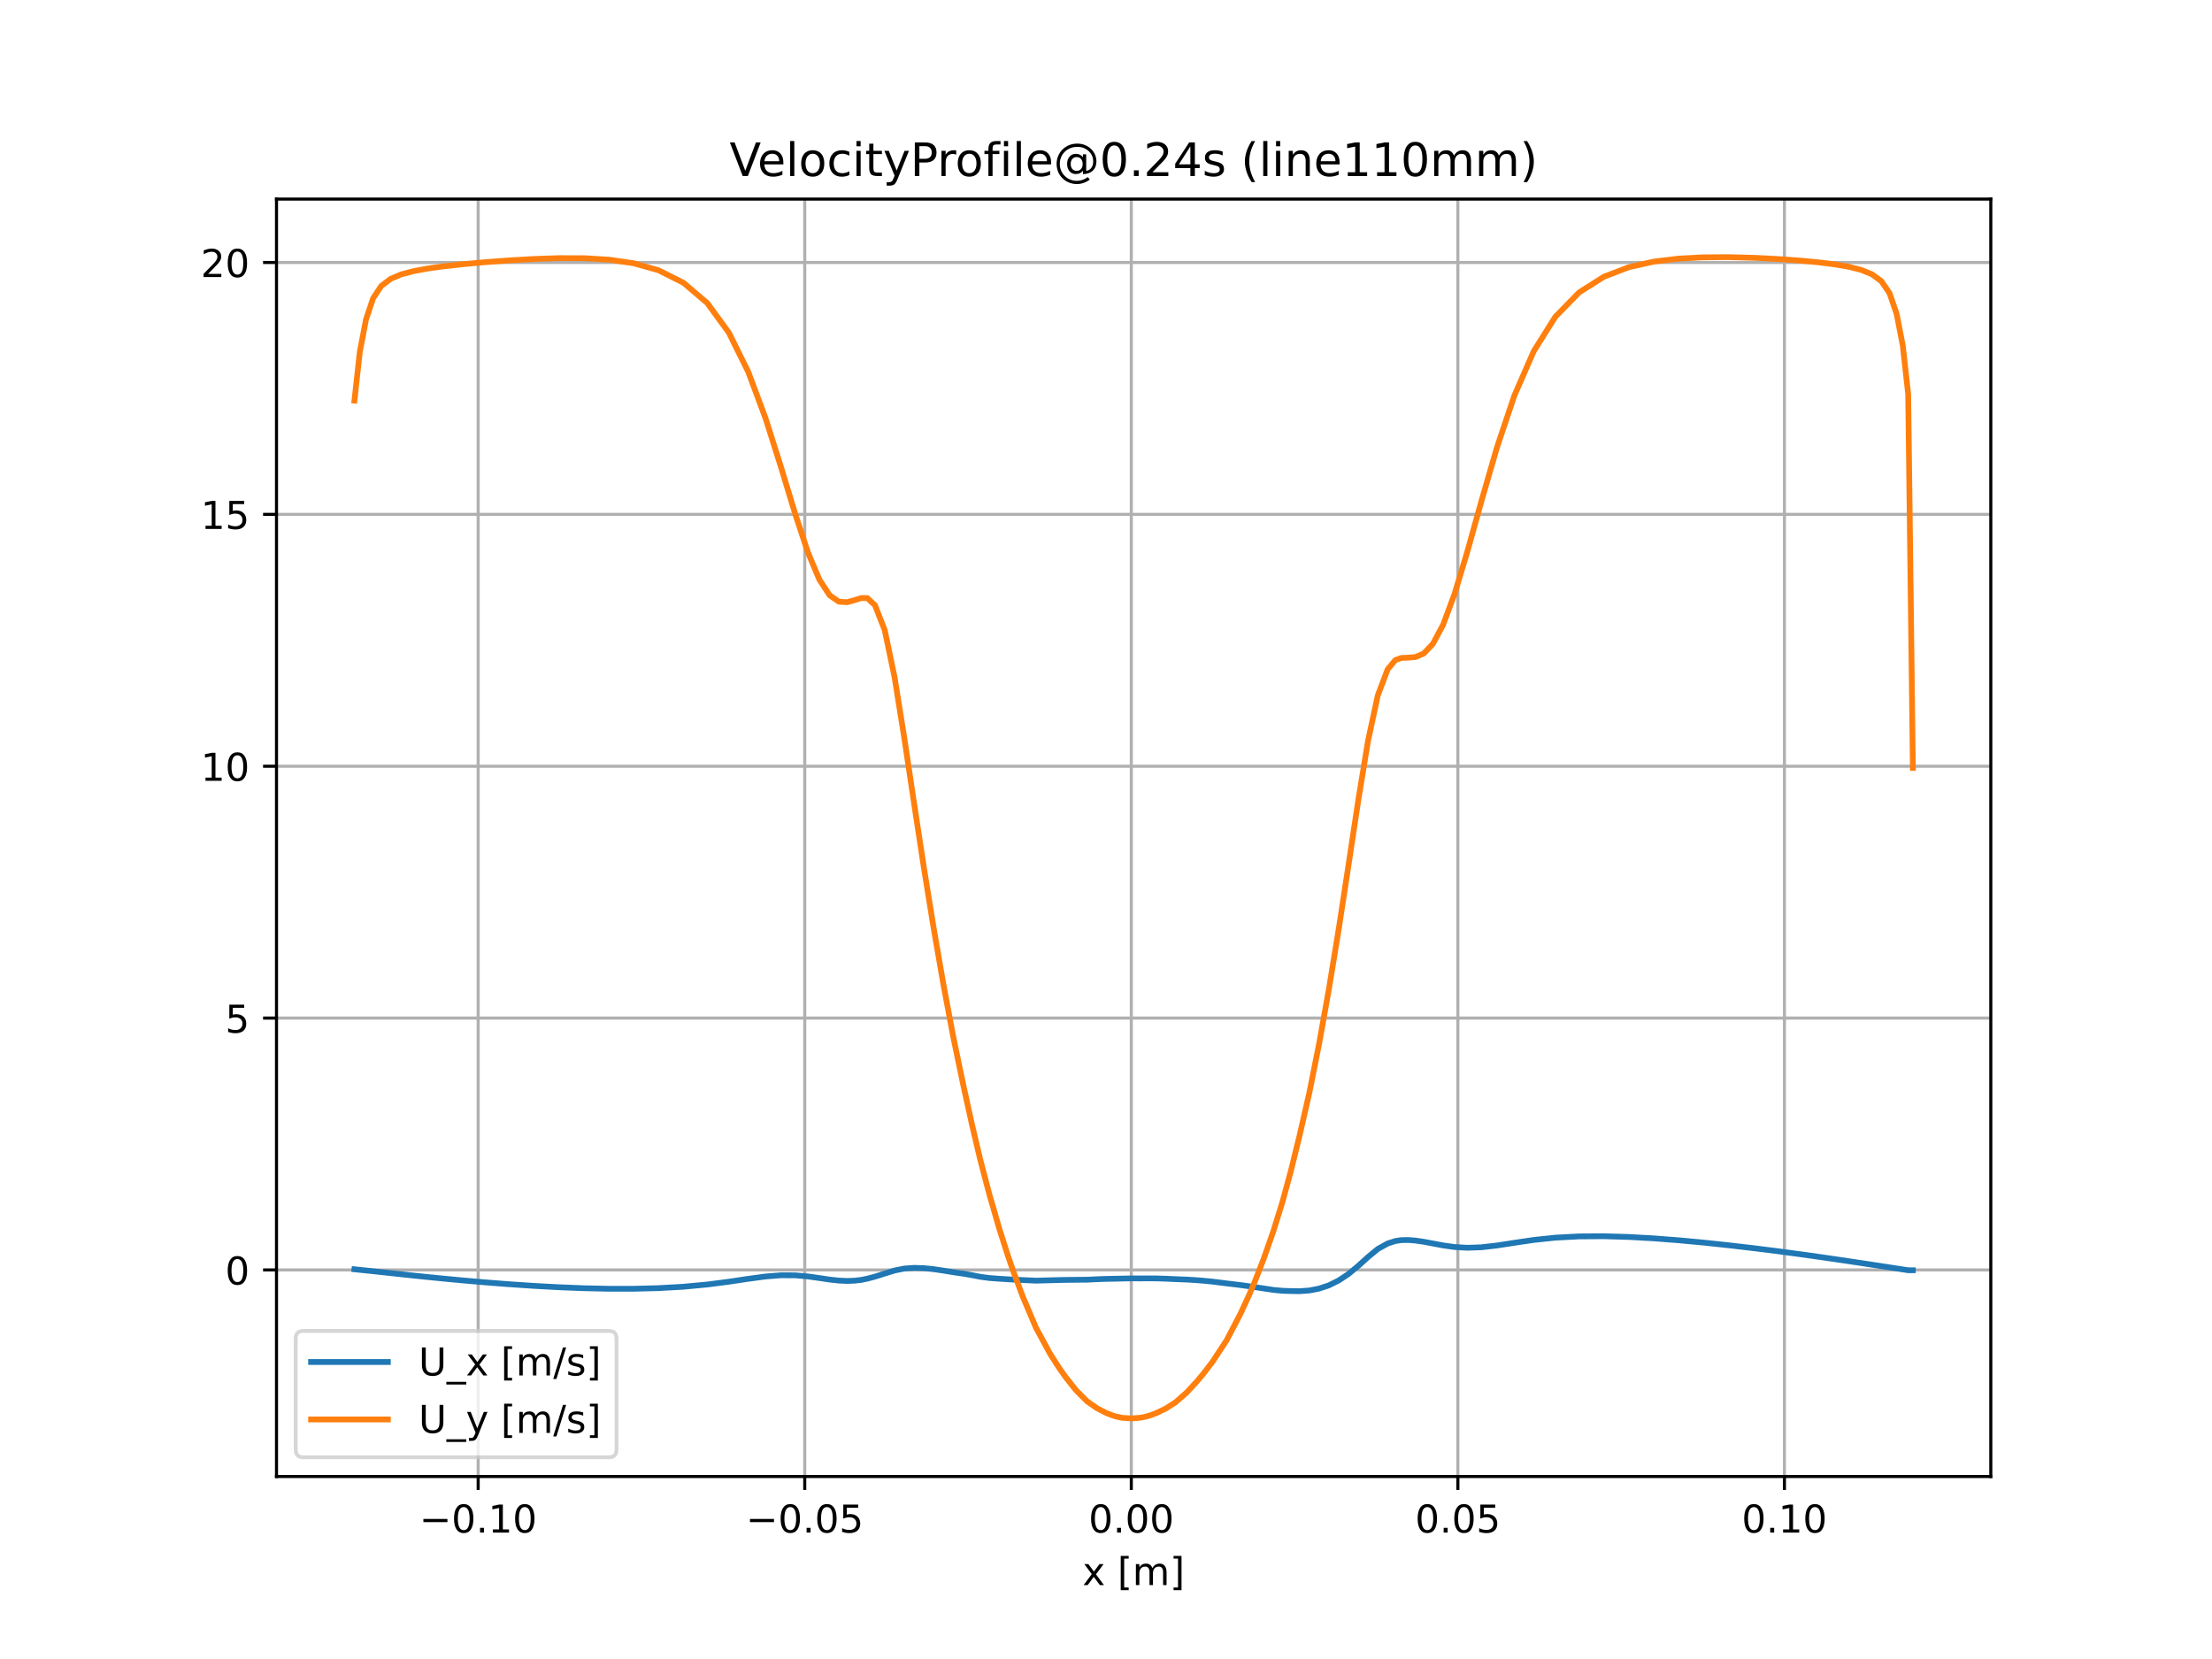
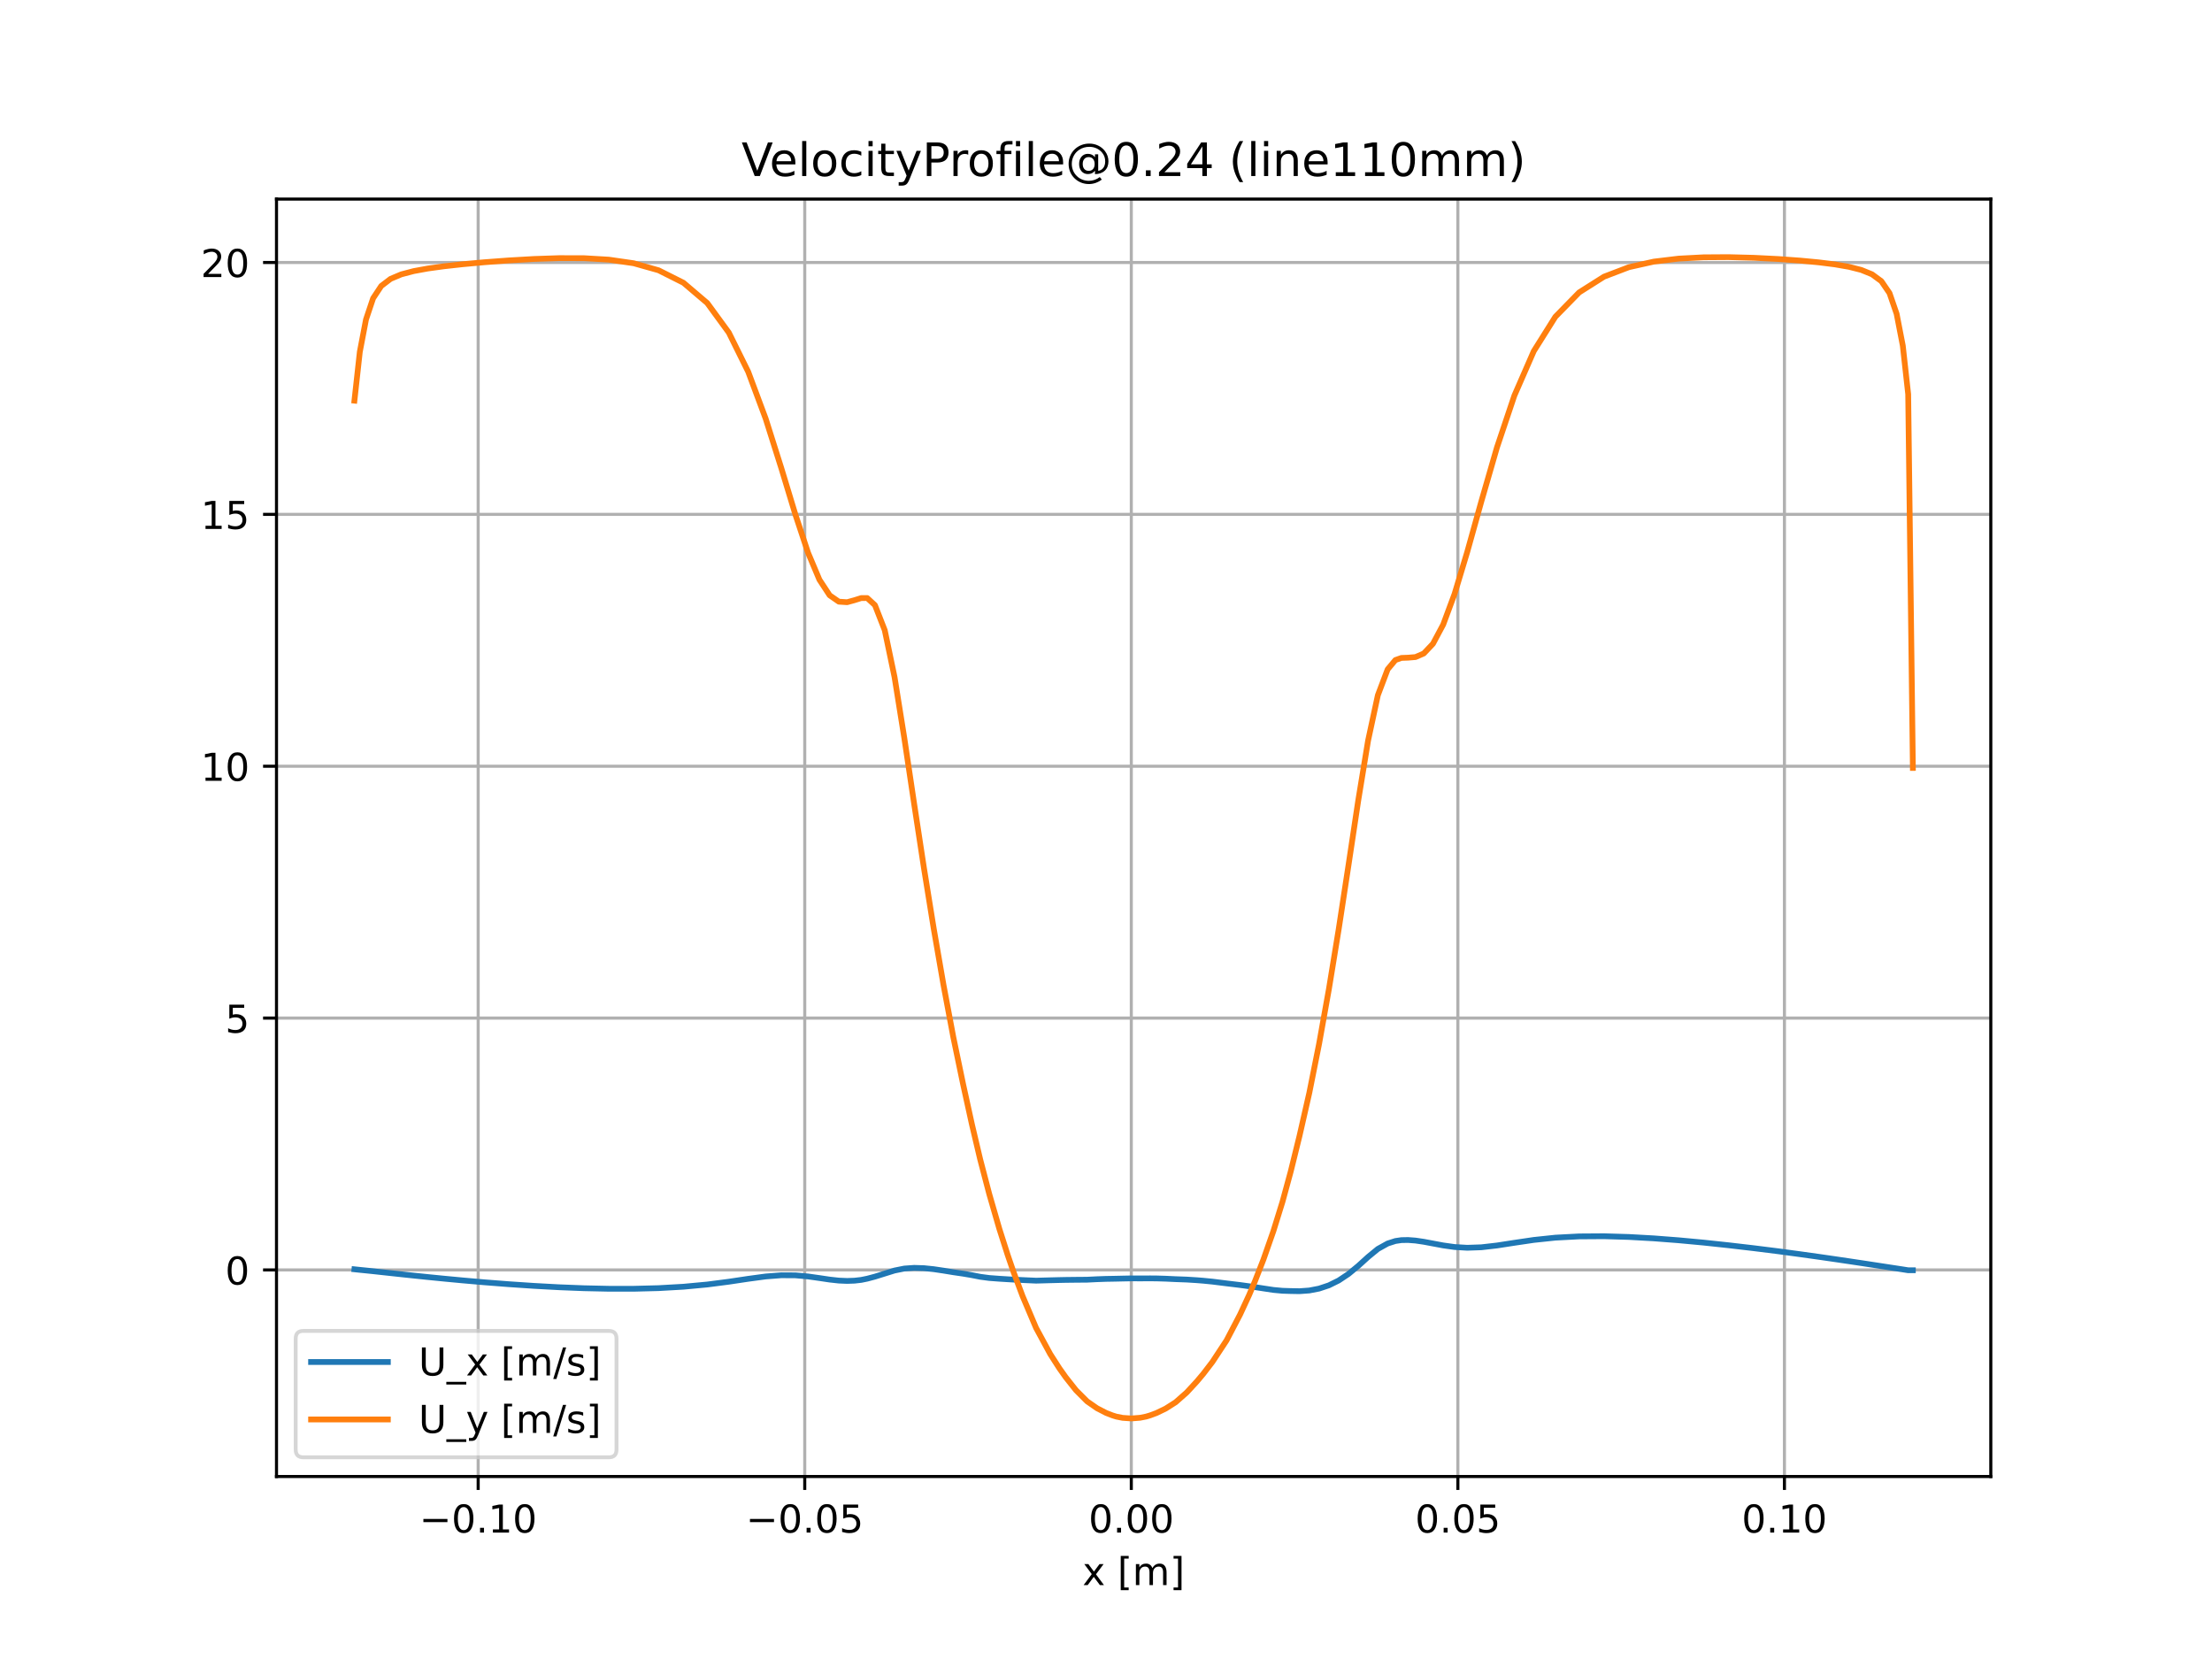
<svg xmlns="http://www.w3.org/2000/svg" xmlns:xlink="http://www.w3.org/1999/xlink" width="576pt" height="432pt" viewBox="0 0 576 432" version="1.1">
  <defs>
    <style type="text/css">*{stroke-linejoin: round; stroke-linecap: butt}</style>
  </defs>
  <g id="figure_1">
    <g id="patch_1">
      <path d="M 0 432  L 576 432  L 576 0  L 0 0  z " style="fill: #ffffff" />
    </g>
    <g id="axes_1">
      <g id="patch_2">
        <path d="M 72 384.48  L 518.4 384.48  L 518.4 51.84  L 72 51.84  z " style="fill: #ffffff" />
      </g>
      <g id="matplotlib.axis_1">
        <g id="xtick_1">
          <g id="line2d_1">
-             <path d="M 124.515 384.48  L 124.515 51.84  " clip-path="url(#pec1aaf9577)" style="fill: none; stroke: #b0b0b0; stroke-width: 0.8; stroke-linecap: square" />
+             <path d="M 124.515 384.48  L 124.515 51.84  " clip-path="url(#p4686e4073d)" style="fill: none; stroke: #b0b0b0; stroke-width: 0.8; stroke-linecap: square" />
          </g>
          <g id="line2d_2">
            <defs>
-               <path id="m4f17404d7e" d="M 0 0  L 0 3.5  " style="stroke: #000000; stroke-width: 0.8" />
+               <path id="m37cf0d8099" d="M 0 0  L 0 3.5  " style="stroke: #000000; stroke-width: 0.8" />
            </defs>
            <g>
-               <use xlink:href="#m4f17404d7e" x="124.515" y="384.48" style="stroke: #000000; stroke-width: 0.8" />
+               <use xlink:href="#m37cf0d8099" x="124.515" y="384.48" style="stroke: #000000; stroke-width: 0.8" />
            </g>
          </g>
          <g id="text_1">
            <g transform="translate(109.1923 399.0784) scale(0.1 -0.1)">
              <defs>
                <path id="DejaVuSans-2212" d="M 678 2272  L 4684 2272  L 4684 1741  L 678 1741  L 678 2272  z " transform="scale(0.015625)" />
                <path id="DejaVuSans-30" d="M 2034 4250  Q 1547 4250 1301 3770  Q 1056 3291 1056 2328  Q 1056 1369 1301 889  Q 1547 409 2034 409  Q 2525 409 2770 889  Q 3016 1369 3016 2328  Q 3016 3291 2770 3770  Q 2525 4250 2034 4250  z M 2034 4750  Q 2819 4750 3233 4129  Q 3647 3509 3647 2328  Q 3647 1150 3233 529  Q 2819 -91 2034 -91  Q 1250 -91 836 529  Q 422 1150 422 2328  Q 422 3509 836 4129  Q 1250 4750 2034 4750  z " transform="scale(0.015625)" />
                <path id="DejaVuSans-2e" d="M 684 794  L 1344 794  L 1344 0  L 684 0  L 684 794  z " transform="scale(0.015625)" />
                <path id="DejaVuSans-31" d="M 794 531  L 1825 531  L 1825 4091  L 703 3866  L 703 4441  L 1819 4666  L 2450 4666  L 2450 531  L 3481 531  L 3481 0  L 794 0  L 794 531  z " transform="scale(0.015625)" />
              </defs>
              <use xlink:href="#DejaVuSans-2212" />
              <use xlink:href="#DejaVuSans-30" x="83.789" />
              <use xlink:href="#DejaVuSans-2e" x="147.412" />
              <use xlink:href="#DejaVuSans-31" x="179.199" />
              <use xlink:href="#DejaVuSans-30" x="242.822" />
            </g>
          </g>
        </g>
        <g id="xtick_2">
          <g id="line2d_3">
-             <path d="M 209.552 384.48  L 209.552 51.84  " clip-path="url(#pec1aaf9577)" style="fill: none; stroke: #b0b0b0; stroke-width: 0.8; stroke-linecap: square" />
+             <path d="M 209.552 384.48  L 209.552 51.84  " clip-path="url(#p4686e4073d)" style="fill: none; stroke: #b0b0b0; stroke-width: 0.8; stroke-linecap: square" />
          </g>
          <g id="line2d_4">
            <g>
-               <use xlink:href="#m4f17404d7e" x="209.552" y="384.48" style="stroke: #000000; stroke-width: 0.8" />
+               <use xlink:href="#m37cf0d8099" x="209.552" y="384.48" style="stroke: #000000; stroke-width: 0.8" />
            </g>
          </g>
          <g id="text_2">
            <g transform="translate(194.2295 399.0784) scale(0.1 -0.1)">
              <defs>
                <path id="DejaVuSans-35" d="M 691 4666  L 3169 4666  L 3169 4134  L 1269 4134  L 1269 2991  Q 1406 3038 1543 3061  Q 1681 3084 1819 3084  Q 2600 3084 3056 2656  Q 3513 2228 3513 1497  Q 3513 744 3044 326  Q 2575 -91 1722 -91  Q 1428 -91 1123 -41  Q 819 9 494 109  L 494 744  Q 775 591 1075 516  Q 1375 441 1709 441  Q 2250 441 2565 725  Q 2881 1009 2881 1497  Q 2881 1984 2565 2268  Q 2250 2553 1709 2553  Q 1456 2553 1204 2497  Q 953 2441 691 2322  L 691 4666  z " transform="scale(0.015625)" />
              </defs>
              <use xlink:href="#DejaVuSans-2212" />
              <use xlink:href="#DejaVuSans-30" x="83.789" />
              <use xlink:href="#DejaVuSans-2e" x="147.412" />
              <use xlink:href="#DejaVuSans-30" x="179.199" />
              <use xlink:href="#DejaVuSans-35" x="242.822" />
            </g>
          </g>
        </g>
        <g id="xtick_3">
          <g id="line2d_5">
-             <path d="M 294.589 384.48  L 294.589 51.84  " clip-path="url(#pec1aaf9577)" style="fill: none; stroke: #b0b0b0; stroke-width: 0.8; stroke-linecap: square" />
+             <path d="M 294.589 384.48  L 294.589 51.84  " clip-path="url(#p4686e4073d)" style="fill: none; stroke: #b0b0b0; stroke-width: 0.8; stroke-linecap: square" />
          </g>
          <g id="line2d_6">
            <g>
-               <use xlink:href="#m4f17404d7e" x="294.589" y="384.48" style="stroke: #000000; stroke-width: 0.8" />
+               <use xlink:href="#m37cf0d8099" x="294.589" y="384.48" style="stroke: #000000; stroke-width: 0.8" />
            </g>
          </g>
          <g id="text_3">
            <g transform="translate(283.4566 399.0784) scale(0.1 -0.1)">
              <use xlink:href="#DejaVuSans-30" />
              <use xlink:href="#DejaVuSans-2e" x="63.623" />
              <use xlink:href="#DejaVuSans-30" x="95.41" />
              <use xlink:href="#DejaVuSans-30" x="159.033" />
            </g>
          </g>
        </g>
        <g id="xtick_4">
          <g id="line2d_7">
-             <path d="M 379.627 384.48  L 379.627 51.84  " clip-path="url(#pec1aaf9577)" style="fill: none; stroke: #b0b0b0; stroke-width: 0.8; stroke-linecap: square" />
+             <path d="M 379.627 384.48  L 379.627 51.84  " clip-path="url(#p4686e4073d)" style="fill: none; stroke: #b0b0b0; stroke-width: 0.8; stroke-linecap: square" />
          </g>
          <g id="line2d_8">
            <g>
-               <use xlink:href="#m4f17404d7e" x="379.627" y="384.48" style="stroke: #000000; stroke-width: 0.8" />
+               <use xlink:href="#m37cf0d8099" x="379.627" y="384.48" style="stroke: #000000; stroke-width: 0.8" />
            </g>
          </g>
          <g id="text_4">
            <g transform="translate(368.4939 399.0784) scale(0.1 -0.1)">
              <use xlink:href="#DejaVuSans-30" />
              <use xlink:href="#DejaVuSans-2e" x="63.623" />
              <use xlink:href="#DejaVuSans-30" x="95.41" />
              <use xlink:href="#DejaVuSans-35" x="159.033" />
            </g>
          </g>
        </g>
        <g id="xtick_5">
          <g id="line2d_9">
-             <path d="M 464.664 384.48  L 464.664 51.84  " clip-path="url(#pec1aaf9577)" style="fill: none; stroke: #b0b0b0; stroke-width: 0.8; stroke-linecap: square" />
+             <path d="M 464.664 384.48  L 464.664 51.84  " clip-path="url(#p4686e4073d)" style="fill: none; stroke: #b0b0b0; stroke-width: 0.8; stroke-linecap: square" />
          </g>
          <g id="line2d_10">
            <g>
-               <use xlink:href="#m4f17404d7e" x="464.664" y="384.48" style="stroke: #000000; stroke-width: 0.8" />
+               <use xlink:href="#m37cf0d8099" x="464.664" y="384.48" style="stroke: #000000; stroke-width: 0.8" />
            </g>
          </g>
          <g id="text_5">
            <g transform="translate(453.5311 399.0784) scale(0.1 -0.1)">
              <use xlink:href="#DejaVuSans-30" />
              <use xlink:href="#DejaVuSans-2e" x="63.623" />
              <use xlink:href="#DejaVuSans-31" x="95.41" />
              <use xlink:href="#DejaVuSans-30" x="159.033" />
            </g>
          </g>
        </g>
        <g id="text_6">
          <g transform="translate(281.8797 412.7566) scale(0.1 -0.1)">
            <defs>
              <path id="DejaVuSans-78" d="M 3513 3500  L 2247 1797  L 3578 0  L 2900 0  L 1881 1375  L 863 0  L 184 0  L 1544 1831  L 300 3500  L 978 3500  L 1906 2253  L 2834 3500  L 3513 3500  z " transform="scale(0.015625)" />
              <path id="DejaVuSans-20" transform="scale(0.015625)" />
              <path id="DejaVuSans-5b" d="M 550 4863  L 1875 4863  L 1875 4416  L 1125 4416  L 1125 -397  L 1875 -397  L 1875 -844  L 550 -844  L 550 4863  z " transform="scale(0.015625)" />
              <path id="DejaVuSans-6d" d="M 3328 2828  Q 3544 3216 3844 3400  Q 4144 3584 4550 3584  Q 5097 3584 5394 3201  Q 5691 2819 5691 2113  L 5691 0  L 5113 0  L 5113 2094  Q 5113 2597 4934 2840  Q 4756 3084 4391 3084  Q 3944 3084 3684 2787  Q 3425 2491 3425 1978  L 3425 0  L 2847 0  L 2847 2094  Q 2847 2600 2669 2842  Q 2491 3084 2119 3084  Q 1678 3084 1418 2786  Q 1159 2488 1159 1978  L 1159 0  L 581 0  L 581 3500  L 1159 3500  L 1159 2956  Q 1356 3278 1631 3431  Q 1906 3584 2284 3584  Q 2666 3584 2933 3390  Q 3200 3197 3328 2828  z " transform="scale(0.015625)" />
              <path id="DejaVuSans-5d" d="M 1947 4863  L 1947 -844  L 622 -844  L 622 -397  L 1369 -397  L 1369 4416  L 622 4416  L 622 4863  L 1947 4863  z " transform="scale(0.015625)" />
            </defs>
            <use xlink:href="#DejaVuSans-78" />
            <use xlink:href="#DejaVuSans-20" x="59.18" />
            <use xlink:href="#DejaVuSans-5b" x="90.967" />
            <use xlink:href="#DejaVuSans-6d" x="129.98" />
            <use xlink:href="#DejaVuSans-5d" x="227.393" />
          </g>
        </g>
      </g>
      <g id="matplotlib.axis_2">
        <g id="ytick_1">
          <g id="line2d_11">
-             <path d="M 72 330.691  L 518.4 330.691  " clip-path="url(#pec1aaf9577)" style="fill: none; stroke: #b0b0b0; stroke-width: 0.8; stroke-linecap: square" />
+             <path d="M 72 330.691  L 518.4 330.691  " clip-path="url(#p4686e4073d)" style="fill: none; stroke: #b0b0b0; stroke-width: 0.8; stroke-linecap: square" />
          </g>
          <g id="line2d_12">
            <defs>
-               <path id="m576b0276bd" d="M 0 0  L -3.5 0  " style="stroke: #000000; stroke-width: 0.8" />
+               <path id="m04ebc3d2e8" d="M 0 0  L -3.5 0  " style="stroke: #000000; stroke-width: 0.8" />
            </defs>
            <g>
-               <use xlink:href="#m576b0276bd" x="72" y="330.691" style="stroke: #000000; stroke-width: 0.8" />
+               <use xlink:href="#m04ebc3d2e8" x="72" y="330.691" style="stroke: #000000; stroke-width: 0.8" />
            </g>
          </g>
          <g id="text_7">
            <g transform="translate(58.6375 334.4907) scale(0.1 -0.1)">
              <use xlink:href="#DejaVuSans-30" />
            </g>
          </g>
        </g>
        <g id="ytick_2">
          <g id="line2d_13">
-             <path d="M 72 265.106  L 518.4 265.106  " clip-path="url(#pec1aaf9577)" style="fill: none; stroke: #b0b0b0; stroke-width: 0.8; stroke-linecap: square" />
+             <path d="M 72 265.106  L 518.4 265.106  " clip-path="url(#p4686e4073d)" style="fill: none; stroke: #b0b0b0; stroke-width: 0.8; stroke-linecap: square" />
          </g>
          <g id="line2d_14">
            <g>
-               <use xlink:href="#m576b0276bd" x="72" y="265.106" style="stroke: #000000; stroke-width: 0.8" />
+               <use xlink:href="#m04ebc3d2e8" x="72" y="265.106" style="stroke: #000000; stroke-width: 0.8" />
            </g>
          </g>
          <g id="text_8">
            <g transform="translate(58.6375 268.9048) scale(0.1 -0.1)">
              <use xlink:href="#DejaVuSans-35" />
            </g>
          </g>
        </g>
        <g id="ytick_3">
          <g id="line2d_15">
-             <path d="M 72 199.52  L 518.4 199.52  " clip-path="url(#pec1aaf9577)" style="fill: none; stroke: #b0b0b0; stroke-width: 0.8; stroke-linecap: square" />
+             <path d="M 72 199.52  L 518.4 199.52  " clip-path="url(#p4686e4073d)" style="fill: none; stroke: #b0b0b0; stroke-width: 0.8; stroke-linecap: square" />
          </g>
          <g id="line2d_16">
            <g>
-               <use xlink:href="#m576b0276bd" x="72" y="199.52" style="stroke: #000000; stroke-width: 0.8" />
+               <use xlink:href="#m04ebc3d2e8" x="72" y="199.52" style="stroke: #000000; stroke-width: 0.8" />
            </g>
          </g>
          <g id="text_9">
            <g transform="translate(52.275 203.3188) scale(0.1 -0.1)">
              <use xlink:href="#DejaVuSans-31" />
              <use xlink:href="#DejaVuSans-30" x="63.623" />
            </g>
          </g>
        </g>
        <g id="ytick_4">
          <g id="line2d_17">
-             <path d="M 72 133.934  L 518.4 133.934  " clip-path="url(#pec1aaf9577)" style="fill: none; stroke: #b0b0b0; stroke-width: 0.8; stroke-linecap: square" />
+             <path d="M 72 133.934  L 518.4 133.934  " clip-path="url(#p4686e4073d)" style="fill: none; stroke: #b0b0b0; stroke-width: 0.8; stroke-linecap: square" />
          </g>
          <g id="line2d_18">
            <g>
-               <use xlink:href="#m576b0276bd" x="72" y="133.934" style="stroke: #000000; stroke-width: 0.8" />
+               <use xlink:href="#m04ebc3d2e8" x="72" y="133.934" style="stroke: #000000; stroke-width: 0.8" />
            </g>
          </g>
          <g id="text_10">
            <g transform="translate(52.275 137.7329) scale(0.1 -0.1)">
              <use xlink:href="#DejaVuSans-31" />
              <use xlink:href="#DejaVuSans-35" x="63.623" />
            </g>
          </g>
        </g>
        <g id="ytick_5">
          <g id="line2d_19">
-             <path d="M 72 68.348  L 518.4 68.348  " clip-path="url(#pec1aaf9577)" style="fill: none; stroke: #b0b0b0; stroke-width: 0.8; stroke-linecap: square" />
+             <path d="M 72 68.348  L 518.4 68.348  " clip-path="url(#p4686e4073d)" style="fill: none; stroke: #b0b0b0; stroke-width: 0.8; stroke-linecap: square" />
          </g>
          <g id="line2d_20">
            <g>
-               <use xlink:href="#m576b0276bd" x="72" y="68.348" style="stroke: #000000; stroke-width: 0.8" />
+               <use xlink:href="#m04ebc3d2e8" x="72" y="68.348" style="stroke: #000000; stroke-width: 0.8" />
            </g>
          </g>
          <g id="text_11">
            <g transform="translate(52.275 72.14702) scale(0.1 -0.1)">
              <defs>
                <path id="DejaVuSans-32" d="M 1228 531  L 3431 531  L 3431 0  L 469 0  L 469 531  Q 828 903 1448 1529  Q 2069 2156 2228 2338  Q 2531 2678 2651 2914  Q 2772 3150 2772 3378  Q 2772 3750 2511 3984  Q 2250 4219 1831 4219  Q 1534 4219 1204 4116  Q 875 4013 500 3803  L 500 4441  Q 881 4594 1212 4672  Q 1544 4750 1819 4750  Q 2544 4750 2975 4387  Q 3406 4025 3406 3419  Q 3406 3131 3298 2873  Q 3191 2616 2906 2266  Q 2828 2175 2409 1742  Q 1991 1309 1228 531  z " transform="scale(0.015625)" />
              </defs>
              <use xlink:href="#DejaVuSans-32" />
              <use xlink:href="#DejaVuSans-30" x="63.623" />
            </g>
          </g>
        </g>
      </g>
      <g id="line2d_21">
-         <path d="M 92.291 330.519  L 93.696 330.667  L 95.306 330.829  L 97.155 331.021  L 99.276 331.252  L 101.711 331.516  L 104.507 331.817  L 107.717 332.157  L 111.399 332.538  L 115.625 332.958  L 120.477 333.415  L 126.046 333.901  L 132.438 334.397  L 139.093 334.843  L 145.572 335.196  L 152.051 335.451  L 158.53 335.592  L 165.009 335.593  L 171.488 335.428  L 177.967 335.06  L 184.165 334.482  L 189.783 333.756  L 194.832 333.002  L 199.371 332.391  L 203.451 332.072  L 207.118 332.093  L 210.414 332.384  L 213.377 332.803  L 216.04 333.199  L 218.434 333.462  L 220.585 333.553  L 222.519 333.483  L 224.258 333.285  L 225.82 332.967  L 227.835 332.431  L 230.386 331.634  L 232.937 330.838  L 235.489 330.326  L 238.04 330.146  L 240.591 330.226  L 243.142 330.49  L 245.693 330.87  L 248.244 331.287  L 250.795 331.659  L 253.092 332.047  L 255.241 332.472  L 257.61 332.788  L 260.223 332.982  L 262.411 333.117  L 263.922 333.204  L 266.284 333.326  L 269.791 333.482  L 273.476 333.381  L 275.842 333.321  L 277.514 333.286  L 280.18 333.256  L 283.063 333.232  L 285.672 333.103  L 288.034 333.018  L 289.681 332.991  L 290.697 332.97  L 292.322 332.933  L 294.589 332.888  L 296.857 332.895  L 298.482 332.89  L 299.504 332.886  L 301.161 332.898  L 303.53 332.969  L 306.143 333.092  L 309.026 333.197  L 311.677 333.364  L 313.345 333.498  L 315.711 333.732  L 319.396 334.192  L 322.915 334.615  L 325.268 334.938  L 326.781 335.162  L 328.983 335.501  L 331.592 335.896  L 333.954 336.115  L 336.092 336.183  L 338.384 336.225  L 340.935 336.041  L 343.486 335.549  L 346.037 334.7  L 348.588 333.439  L 351.139 331.739  L 353.69 329.634  L 356.241 327.318  L 358.793 325.221  L 361.344 323.805  L 363.359 323.158  L 364.921 322.925  L 366.66 322.894  L 368.594 323.041  L 370.745 323.357  L 373.139 323.806  L 375.802 324.303  L 378.765 324.72  L 382.061 324.916  L 385.728 324.789  L 389.808 324.322  L 394.346 323.621  L 399.396 322.877  L 405.014 322.284  L 411.212 321.955  L 417.691 321.912  L 424.17 322.103  L 430.649 322.467  L 437.128 322.965  L 443.607 323.568  L 450.086 324.26  L 456.742 325.037  L 463.134 325.838  L 468.702 326.586  L 473.554 327.265  L 477.782 327.875  L 481.464 328.419  L 484.673 328.9  L 487.468 329.324  L 489.903 329.696  L 492.026 330.023  L 493.874 330.304  L 495.485 330.55  L 496.888 330.772  L 498.109 330.772  " clip-path="url(#pec1aaf9577)" style="fill: none; stroke: #1f77b4; stroke-width: 1.5; stroke-linecap: square" />
+         <path d="M 92.291 330.519  L 93.696 330.667  L 95.306 330.829  L 97.155 331.021  L 99.276 331.252  L 101.711 331.516  L 104.507 331.817  L 107.717 332.157  L 111.399 332.538  L 115.625 332.958  L 120.477 333.415  L 126.046 333.901  L 132.438 334.397  L 139.093 334.843  L 145.572 335.196  L 152.051 335.451  L 158.53 335.592  L 165.009 335.593  L 171.488 335.428  L 177.967 335.06  L 184.165 334.482  L 189.783 333.756  L 194.832 333.002  L 199.371 332.391  L 203.451 332.072  L 207.118 332.093  L 210.414 332.384  L 213.377 332.803  L 216.04 333.199  L 218.434 333.462  L 220.585 333.553  L 222.519 333.483  L 224.258 333.285  L 225.82 332.967  L 227.835 332.431  L 230.386 331.634  L 232.937 330.838  L 235.489 330.326  L 238.04 330.146  L 240.591 330.226  L 243.142 330.49  L 245.693 330.87  L 248.244 331.287  L 250.795 331.659  L 253.092 332.047  L 255.241 332.472  L 257.61 332.788  L 260.223 332.982  L 262.411 333.117  L 263.922 333.204  L 266.284 333.326  L 269.791 333.482  L 273.476 333.381  L 275.842 333.321  L 277.514 333.286  L 280.18 333.256  L 283.063 333.232  L 285.672 333.103  L 288.034 333.018  L 289.681 332.991  L 290.697 332.97  L 292.322 332.933  L 294.589 332.888  L 296.857 332.895  L 298.482 332.89  L 299.504 332.886  L 301.161 332.898  L 303.53 332.969  L 306.143 333.092  L 309.026 333.197  L 311.677 333.364  L 313.345 333.498  L 315.711 333.732  L 319.396 334.192  L 322.915 334.615  L 325.268 334.938  L 326.781 335.162  L 328.983 335.501  L 331.592 335.896  L 333.954 336.115  L 336.092 336.183  L 338.384 336.225  L 340.935 336.041  L 343.486 335.549  L 346.037 334.7  L 348.588 333.439  L 351.139 331.739  L 353.69 329.634  L 356.241 327.318  L 358.793 325.221  L 361.344 323.805  L 363.359 323.158  L 364.921 322.925  L 366.66 322.894  L 368.594 323.041  L 370.745 323.357  L 373.139 323.806  L 375.802 324.303  L 378.765 324.72  L 382.061 324.916  L 385.728 324.789  L 389.808 324.322  L 394.346 323.621  L 399.396 322.877  L 405.014 322.284  L 411.212 321.955  L 417.691 321.912  L 424.17 322.103  L 430.649 322.467  L 437.128 322.965  L 443.607 323.568  L 450.086 324.26  L 456.742 325.037  L 463.134 325.838  L 468.702 326.586  L 473.554 327.265  L 477.782 327.875  L 481.464 328.419  L 484.673 328.9  L 487.468 329.324  L 489.903 329.696  L 492.026 330.023  L 493.874 330.304  L 495.485 330.55  L 496.888 330.772  L 498.109 330.772  " clip-path="url(#p4686e4073d)" style="fill: none; stroke: #1f77b4; stroke-width: 1.5; stroke-linecap: square" />
      </g>
      <g id="line2d_22">
-         <path d="M 92.291 104.327  L 93.696 91.622  L 95.306 83.189  L 97.155 77.678  L 99.276 74.468  L 101.711 72.614  L 104.507 71.437  L 107.717 70.592  L 111.399 69.919  L 115.625 69.338  L 120.477 68.803  L 126.046 68.293  L 132.438 67.817  L 139.093 67.435  L 145.572 67.217  L 152.051 67.23  L 158.53 67.612  L 165.009 68.551  L 171.488 70.378  L 177.967 73.633  L 184.165 78.91  L 189.783 86.607  L 194.832 96.813  L 199.371 108.994  L 203.451 121.903  L 207.118 133.989  L 210.414 143.929  L 213.377 150.956  L 216.04 155.014  L 218.434 156.674  L 220.585 156.814  L 222.519 156.283  L 224.258 155.737  L 225.82 155.727  L 227.835 157.577  L 230.386 164.102  L 232.937 176.298  L 235.489 192.232  L 238.04 209.299  L 240.591 226.014  L 243.142 241.813  L 245.693 256.517  L 248.244 270.084  L 250.795 282.348  L 253.092 292.805  L 255.241 301.909  L 257.61 310.95  L 260.223 319.978  L 262.411 326.832  L 263.922 331.228  L 266.284 337.524  L 269.791 345.79  L 273.476 352.585  L 275.842 356.276  L 277.514 358.633  L 280.18 362.003  L 283.063 364.895  L 285.672 366.709  L 288.034 367.925  L 289.681 368.564  L 290.697 368.882  L 292.322 369.204  L 294.589 369.36  L 296.857 369.187  L 298.482 368.864  L 299.504 368.555  L 301.161 367.94  L 303.53 366.797  L 306.143 365.136  L 309.026 362.59  L 311.677 359.713  L 313.345 357.724  L 315.711 354.638  L 319.396 349.031  L 322.915 342.297  L 325.268 337.22  L 326.781 333.645  L 328.983 328.009  L 331.592 320.558  L 333.954 312.949  L 336.092 305.102  L 338.384 295.812  L 340.935 284.615  L 343.486 271.836  L 346.037 257.604  L 348.588 242.002  L 351.139 225.342  L 353.69 208.418  L 356.241 192.881  L 358.793 181.027  L 361.344 174.287  L 363.359 171.876  L 364.921 171.322  L 366.66 171.259  L 368.594 171.096  L 370.745 170.167  L 373.139 167.632  L 375.802 162.642  L 378.765 154.663  L 382.061 143.744  L 385.728 130.602  L 389.808 116.501  L 394.346 102.992  L 399.396 91.431  L 405.014 82.485  L 411.212 76.143  L 417.691 72.043  L 424.17 69.569  L 430.649 68.125  L 437.128 67.344  L 443.607 67.002  L 450.086 66.96  L 456.742 67.132  L 463.134 67.452  L 468.702 67.853  L 473.554 68.314  L 477.782 68.842  L 481.464 69.477  L 484.673 70.289  L 487.468 71.428  L 489.903 73.221  L 492.026 76.33  L 493.874 81.704  L 495.485 90.024  L 496.888 102.654  L 498.109 199.973  " clip-path="url(#pec1aaf9577)" style="fill: none; stroke: #ff7f0e; stroke-width: 1.5; stroke-linecap: square" />
+         <path d="M 92.291 104.327  L 93.696 91.622  L 95.306 83.189  L 97.155 77.678  L 99.276 74.468  L 101.711 72.614  L 104.507 71.437  L 107.717 70.592  L 111.399 69.919  L 115.625 69.338  L 120.477 68.803  L 126.046 68.293  L 132.438 67.817  L 139.093 67.435  L 145.572 67.217  L 152.051 67.23  L 158.53 67.612  L 165.009 68.551  L 171.488 70.378  L 177.967 73.633  L 184.165 78.91  L 189.783 86.607  L 194.832 96.813  L 199.371 108.994  L 203.451 121.903  L 207.118 133.989  L 210.414 143.929  L 213.377 150.956  L 216.04 155.014  L 218.434 156.674  L 220.585 156.814  L 222.519 156.283  L 224.258 155.737  L 225.82 155.727  L 227.835 157.577  L 230.386 164.102  L 232.937 176.298  L 235.489 192.232  L 238.04 209.299  L 240.591 226.014  L 243.142 241.813  L 245.693 256.517  L 248.244 270.084  L 250.795 282.348  L 253.092 292.805  L 255.241 301.909  L 257.61 310.95  L 260.223 319.978  L 262.411 326.832  L 263.922 331.228  L 266.284 337.524  L 269.791 345.79  L 273.476 352.585  L 275.842 356.276  L 277.514 358.633  L 280.18 362.003  L 283.063 364.895  L 285.672 366.709  L 288.034 367.925  L 289.681 368.564  L 290.697 368.882  L 292.322 369.204  L 294.589 369.36  L 296.857 369.187  L 298.482 368.864  L 299.504 368.555  L 301.161 367.94  L 303.53 366.797  L 306.143 365.136  L 309.026 362.59  L 311.677 359.713  L 313.345 357.724  L 315.711 354.638  L 319.396 349.031  L 322.915 342.297  L 325.268 337.22  L 326.781 333.645  L 328.983 328.009  L 331.592 320.558  L 333.954 312.949  L 336.092 305.102  L 338.384 295.812  L 340.935 284.615  L 343.486 271.836  L 346.037 257.604  L 348.588 242.002  L 351.139 225.342  L 353.69 208.418  L 356.241 192.881  L 358.793 181.027  L 361.344 174.287  L 363.359 171.876  L 364.921 171.322  L 366.66 171.259  L 368.594 171.096  L 370.745 170.167  L 373.139 167.632  L 375.802 162.642  L 378.765 154.663  L 382.061 143.744  L 385.728 130.602  L 389.808 116.501  L 394.346 102.992  L 399.396 91.431  L 405.014 82.485  L 411.212 76.143  L 417.691 72.043  L 424.17 69.569  L 430.649 68.125  L 437.128 67.344  L 443.607 67.002  L 450.086 66.96  L 456.742 67.132  L 463.134 67.452  L 468.702 67.853  L 473.554 68.314  L 477.782 68.842  L 481.464 69.477  L 484.673 70.289  L 487.468 71.428  L 489.903 73.221  L 492.026 76.33  L 493.874 81.704  L 495.485 90.024  L 496.888 102.654  L 498.109 199.973  " clip-path="url(#p4686e4073d)" style="fill: none; stroke: #ff7f0e; stroke-width: 1.5; stroke-linecap: square" />
      </g>
      <g id="patch_3">
        <path d="M 72 384.48  L 72 51.84  " style="fill: none; stroke: #000000; stroke-width: 0.8; stroke-linejoin: miter; stroke-linecap: square" />
      </g>
      <g id="patch_4">
        <path d="M 518.4 384.48  L 518.4 51.84  " style="fill: none; stroke: #000000; stroke-width: 0.8; stroke-linejoin: miter; stroke-linecap: square" />
      </g>
      <g id="patch_5">
        <path d="M 72 384.48  L 518.4 384.48  " style="fill: none; stroke: #000000; stroke-width: 0.8; stroke-linejoin: miter; stroke-linecap: square" />
      </g>
      <g id="patch_6">
        <path d="M 72 51.84  L 518.4 51.84  " style="fill: none; stroke: #000000; stroke-width: 0.8; stroke-linejoin: miter; stroke-linecap: square" />
      </g>
      <g id="text_12">
-         <g transform="translate(189.9647 45.84) scale(0.12 -0.12)">
+         <g transform="translate(193.0903 45.84) scale(0.12 -0.12)">
          <defs>
            <path id="DejaVuSans-56" d="M 1831 0  L 50 4666  L 709 4666  L 2188 738  L 3669 4666  L 4325 4666  L 2547 0  L 1831 0  z " transform="scale(0.015625)" />
            <path id="DejaVuSans-65" d="M 3597 1894  L 3597 1613  L 953 1613  Q 991 1019 1311 708  Q 1631 397 2203 397  Q 2534 397 2845 478  Q 3156 559 3463 722  L 3463 178  Q 3153 47 2828 -22  Q 2503 -91 2169 -91  Q 1331 -91 842 396  Q 353 884 353 1716  Q 353 2575 817 3079  Q 1281 3584 2069 3584  Q 2775 3584 3186 3129  Q 3597 2675 3597 1894  z M 3022 2063  Q 3016 2534 2758 2815  Q 2500 3097 2075 3097  Q 1594 3097 1305 2825  Q 1016 2553 972 2059  L 3022 2063  z " transform="scale(0.015625)" />
            <path id="DejaVuSans-6c" d="M 603 4863  L 1178 4863  L 1178 0  L 603 0  L 603 4863  z " transform="scale(0.015625)" />
            <path id="DejaVuSans-6f" d="M 1959 3097  Q 1497 3097 1228 2736  Q 959 2375 959 1747  Q 959 1119 1226 758  Q 1494 397 1959 397  Q 2419 397 2687 759  Q 2956 1122 2956 1747  Q 2956 2369 2687 2733  Q 2419 3097 1959 3097  z M 1959 3584  Q 2709 3584 3137 3096  Q 3566 2609 3566 1747  Q 3566 888 3137 398  Q 2709 -91 1959 -91  Q 1206 -91 779 398  Q 353 888 353 1747  Q 353 2609 779 3096  Q 1206 3584 1959 3584  z " transform="scale(0.015625)" />
            <path id="DejaVuSans-63" d="M 3122 3366  L 3122 2828  Q 2878 2963 2633 3030  Q 2388 3097 2138 3097  Q 1578 3097 1268 2742  Q 959 2388 959 1747  Q 959 1106 1268 751  Q 1578 397 2138 397  Q 2388 397 2633 464  Q 2878 531 3122 666  L 3122 134  Q 2881 22 2623 -34  Q 2366 -91 2075 -91  Q 1284 -91 818 406  Q 353 903 353 1747  Q 353 2603 823 3093  Q 1294 3584 2113 3584  Q 2378 3584 2631 3529  Q 2884 3475 3122 3366  z " transform="scale(0.015625)" />
            <path id="DejaVuSans-69" d="M 603 3500  L 1178 3500  L 1178 0  L 603 0  L 603 3500  z M 603 4863  L 1178 4863  L 1178 4134  L 603 4134  L 603 4863  z " transform="scale(0.015625)" />
            <path id="DejaVuSans-74" d="M 1172 4494  L 1172 3500  L 2356 3500  L 2356 3053  L 1172 3053  L 1172 1153  Q 1172 725 1289 603  Q 1406 481 1766 481  L 2356 481  L 2356 0  L 1766 0  Q 1100 0 847 248  Q 594 497 594 1153  L 594 3053  L 172 3053  L 172 3500  L 594 3500  L 594 4494  L 1172 4494  z " transform="scale(0.015625)" />
            <path id="DejaVuSans-79" d="M 2059 -325  Q 1816 -950 1584 -1140  Q 1353 -1331 966 -1331  L 506 -1331  L 506 -850  L 844 -850  Q 1081 -850 1212 -737  Q 1344 -625 1503 -206  L 1606 56  L 191 3500  L 800 3500  L 1894 763  L 2988 3500  L 3597 3500  L 2059 -325  z " transform="scale(0.015625)" />
            <path id="DejaVuSans-50" d="M 1259 4147  L 1259 2394  L 2053 2394  Q 2494 2394 2734 2622  Q 2975 2850 2975 3272  Q 2975 3691 2734 3919  Q 2494 4147 2053 4147  L 1259 4147  z M 628 4666  L 2053 4666  Q 2838 4666 3239 4311  Q 3641 3956 3641 3272  Q 3641 2581 3239 2228  Q 2838 1875 2053 1875  L 1259 1875  L 1259 0  L 628 0  L 628 4666  z " transform="scale(0.015625)" />
            <path id="DejaVuSans-72" d="M 2631 2963  Q 2534 3019 2420 3045  Q 2306 3072 2169 3072  Q 1681 3072 1420 2755  Q 1159 2438 1159 1844  L 1159 0  L 581 0  L 581 3500  L 1159 3500  L 1159 2956  Q 1341 3275 1631 3429  Q 1922 3584 2338 3584  Q 2397 3584 2469 3576  Q 2541 3569 2628 3553  L 2631 2963  z " transform="scale(0.015625)" />
            <path id="DejaVuSans-66" d="M 2375 4863  L 2375 4384  L 1825 4384  Q 1516 4384 1395 4259  Q 1275 4134 1275 3809  L 1275 3500  L 2222 3500  L 2222 3053  L 1275 3053  L 1275 0  L 697 0  L 697 3053  L 147 3053  L 147 3500  L 697 3500  L 697 3744  Q 697 4328 969 4595  Q 1241 4863 1831 4863  L 2375 4863  z " transform="scale(0.015625)" />
            <path id="DejaVuSans-40" d="M 2381 1678  Q 2381 1231 2603 976  Q 2825 722 3213 722  Q 3597 722 3817 978  Q 4038 1234 4038 1678  Q 4038 2116 3813 2373  Q 3588 2631 3206 2631  Q 2828 2631 2604 2375  Q 2381 2119 2381 1678  z M 4084 744  Q 3897 503 3655 389  Q 3413 275 3091 275  Q 2553 275 2217 664  Q 1881 1053 1881 1678  Q 1881 2303 2218 2693  Q 2556 3084 3091 3084  Q 3413 3084 3656 2967  Q 3900 2850 4084 2613  L 4084 3022  L 4531 3022  L 4531 722  Q 4988 791 5245 1139  Q 5503 1488 5503 2041  Q 5503 2375 5404 2669  Q 5306 2963 5106 3213  Q 4781 3622 4314 3839  Q 3847 4056 3297 4056  Q 2913 4056 2559 3954  Q 2206 3853 1906 3653  Q 1416 3334 1139 2817  Q 863 2300 863 1697  Q 863 1200 1042 765  Q 1222 331 1563 0  Q 1891 -325 2322 -495  Q 2753 -666 3244 -666  Q 3647 -666 4036 -530  Q 4425 -394 4750 -141  L 5031 -488  Q 4641 -791 4180 -952  Q 3719 -1113 3244 -1113  Q 2666 -1113 2153 -908  Q 1641 -703 1241 -313  Q 841 78 631 592  Q 422 1106 422 1697  Q 422 2266 634 2781  Q 847 3297 1241 3688  Q 1644 4084 2172 4295  Q 2700 4506 3291 4506  Q 3953 4506 4520 4234  Q 5088 3963 5472 3463  Q 5706 3156 5829 2797  Q 5953 2438 5953 2053  Q 5953 1231 5456 756  Q 4959 281 4084 263  L 4084 744  z " transform="scale(0.015625)" />
            <path id="DejaVuSans-34" d="M 2419 4116  L 825 1625  L 2419 1625  L 2419 4116  z M 2253 4666  L 3047 4666  L 3047 1625  L 3713 1625  L 3713 1100  L 3047 1100  L 3047 0  L 2419 0  L 2419 1100  L 313 1100  L 313 1709  L 2253 4666  z " transform="scale(0.015625)" />
-             <path id="DejaVuSans-73" d="M 2834 3397  L 2834 2853  Q 2591 2978 2328 3040  Q 2066 3103 1784 3103  Q 1356 3103 1142 2972  Q 928 2841 928 2578  Q 928 2378 1081 2264  Q 1234 2150 1697 2047  L 1894 2003  Q 2506 1872 2764 1633  Q 3022 1394 3022 966  Q 3022 478 2636 193  Q 2250 -91 1575 -91  Q 1294 -91 989 -36  Q 684 19 347 128  L 347 722  Q 666 556 975 473  Q 1284 391 1588 391  Q 1994 391 2212 530  Q 2431 669 2431 922  Q 2431 1156 2273 1281  Q 2116 1406 1581 1522  L 1381 1569  Q 847 1681 609 1914  Q 372 2147 372 2553  Q 372 3047 722 3315  Q 1072 3584 1716 3584  Q 2034 3584 2315 3537  Q 2597 3491 2834 3397  z " transform="scale(0.015625)" />
            <path id="DejaVuSans-28" d="M 1984 4856  Q 1566 4138 1362 3434  Q 1159 2731 1159 2009  Q 1159 1288 1364 580  Q 1569 -128 1984 -844  L 1484 -844  Q 1016 -109 783 600  Q 550 1309 550 2009  Q 550 2706 781 3412  Q 1013 4119 1484 4856  L 1984 4856  z " transform="scale(0.015625)" />
            <path id="DejaVuSans-6e" d="M 3513 2113  L 3513 0  L 2938 0  L 2938 2094  Q 2938 2591 2744 2837  Q 2550 3084 2163 3084  Q 1697 3084 1428 2787  Q 1159 2491 1159 1978  L 1159 0  L 581 0  L 581 3500  L 1159 3500  L 1159 2956  Q 1366 3272 1645 3428  Q 1925 3584 2291 3584  Q 2894 3584 3203 3211  Q 3513 2838 3513 2113  z " transform="scale(0.015625)" />
            <path id="DejaVuSans-29" d="M 513 4856  L 1013 4856  Q 1481 4119 1714 3412  Q 1947 2706 1947 2009  Q 1947 1309 1714 600  Q 1481 -109 1013 -844  L 513 -844  Q 928 -128 1133 580  Q 1338 1288 1338 2009  Q 1338 2731 1133 3434  Q 928 4138 513 4856  z " transform="scale(0.015625)" />
          </defs>
          <use xlink:href="#DejaVuSans-56" />
          <use xlink:href="#DejaVuSans-65" x="60.658" />
          <use xlink:href="#DejaVuSans-6c" x="122.182" />
          <use xlink:href="#DejaVuSans-6f" x="149.965" />
          <use xlink:href="#DejaVuSans-63" x="211.146" />
          <use xlink:href="#DejaVuSans-69" x="266.127" />
          <use xlink:href="#DejaVuSans-74" x="293.91" />
          <use xlink:href="#DejaVuSans-79" x="333.119" />
          <use xlink:href="#DejaVuSans-50" x="392.299" />
          <use xlink:href="#DejaVuSans-72" x="450.852" />
          <use xlink:href="#DejaVuSans-6f" x="489.715" />
          <use xlink:href="#DejaVuSans-66" x="550.896" />
          <use xlink:href="#DejaVuSans-69" x="586.102" />
          <use xlink:href="#DejaVuSans-6c" x="613.885" />
          <use xlink:href="#DejaVuSans-65" x="641.668" />
          <use xlink:href="#DejaVuSans-40" x="703.191" />
          <use xlink:href="#DejaVuSans-30" x="803.191" />
          <use xlink:href="#DejaVuSans-2e" x="866.814" />
          <use xlink:href="#DejaVuSans-32" x="898.602" />
          <use xlink:href="#DejaVuSans-34" x="962.225" />
-           <use xlink:href="#DejaVuSans-73" x="1025.848" />
-           <use xlink:href="#DejaVuSans-20" x="1077.947" />
-           <use xlink:href="#DejaVuSans-28" x="1109.734" />
-           <use xlink:href="#DejaVuSans-6c" x="1148.748" />
-           <use xlink:href="#DejaVuSans-69" x="1176.531" />
-           <use xlink:href="#DejaVuSans-6e" x="1204.314" />
-           <use xlink:href="#DejaVuSans-65" x="1267.693" />
-           <use xlink:href="#DejaVuSans-31" x="1329.217" />
-           <use xlink:href="#DejaVuSans-31" x="1392.84" />
-           <use xlink:href="#DejaVuSans-30" x="1456.463" />
-           <use xlink:href="#DejaVuSans-6d" x="1520.086" />
-           <use xlink:href="#DejaVuSans-6d" x="1617.498" />
-           <use xlink:href="#DejaVuSans-29" x="1714.91" />
+           <use xlink:href="#DejaVuSans-20" x="1025.848" />
+           <use xlink:href="#DejaVuSans-28" x="1057.635" />
+           <use xlink:href="#DejaVuSans-6c" x="1096.648" />
+           <use xlink:href="#DejaVuSans-69" x="1124.432" />
+           <use xlink:href="#DejaVuSans-6e" x="1152.215" />
+           <use xlink:href="#DejaVuSans-65" x="1215.594" />
+           <use xlink:href="#DejaVuSans-31" x="1277.117" />
+           <use xlink:href="#DejaVuSans-31" x="1340.74" />
+           <use xlink:href="#DejaVuSans-30" x="1404.363" />
+           <use xlink:href="#DejaVuSans-6d" x="1467.986" />
+           <use xlink:href="#DejaVuSans-6d" x="1565.398" />
+           <use xlink:href="#DejaVuSans-29" x="1662.811" />
        </g>
      </g>
      <g id="legend_1">
        <g id="patch_7">
          <path d="M 79 379.48  L 158.537 379.48  Q 160.537 379.48 160.537 377.48  L 160.537 348.567  Q 160.537 346.567 158.537 346.567  L 79 346.567  Q 77 346.567 77 348.567  L 77 377.48  Q 77 379.48 79 379.48  z " style="fill: #ffffff; opacity: 0.8; stroke: #cccccc; stroke-linejoin: miter" />
        </g>
        <g id="line2d_23">
          <path d="M 81 354.666  L 91 354.666  L 101 354.666  " style="fill: none; stroke: #1f77b4; stroke-width: 1.5; stroke-linecap: square" />
        </g>
        <g id="text_13">
          <g transform="translate(109 358.1659) scale(0.1 -0.1)">
            <defs>
              <path id="DejaVuSans-55" d="M 556 4666  L 1191 4666  L 1191 1831  Q 1191 1081 1462 751  Q 1734 422 2344 422  Q 2950 422 3222 751  Q 3494 1081 3494 1831  L 3494 4666  L 4128 4666  L 4128 1753  Q 4128 841 3676 375  Q 3225 -91 2344 -91  Q 1459 -91 1007 375  Q 556 841 556 1753  L 556 4666  z " transform="scale(0.015625)" />
              <path id="DejaVuSans-5f" d="M 3263 -1063  L 3263 -1509  L -63 -1509  L -63 -1063  L 3263 -1063  z " transform="scale(0.015625)" />
              <path id="DejaVuSans-2f" d="M 1625 4666  L 2156 4666  L 531 -594  L 0 -594  L 1625 4666  z " transform="scale(0.015625)" />
+               <path id="DejaVuSans-73" d="M 2834 3397  L 2834 2853  Q 2591 2978 2328 3040  Q 2066 3103 1784 3103  Q 1356 3103 1142 2972  Q 928 2841 928 2578  Q 928 2378 1081 2264  Q 1234 2150 1697 2047  L 1894 2003  Q 2506 1872 2764 1633  Q 3022 1394 3022 966  Q 3022 478 2636 193  Q 2250 -91 1575 -91  Q 1294 -91 989 -36  Q 684 19 347 128  L 347 722  Q 666 556 975 473  Q 1284 391 1588 391  Q 1994 391 2212 530  Q 2431 669 2431 922  Q 2431 1156 2273 1281  Q 2116 1406 1581 1522  L 1381 1569  Q 847 1681 609 1914  Q 372 2147 372 2553  Q 372 3047 722 3315  Q 1072 3584 1716 3584  Q 2034 3584 2315 3537  Q 2597 3491 2834 3397  z " transform="scale(0.015625)" />
            </defs>
            <use xlink:href="#DejaVuSans-55" />
            <use xlink:href="#DejaVuSans-5f" x="73.193" />
            <use xlink:href="#DejaVuSans-78" x="123.193" />
            <use xlink:href="#DejaVuSans-20" x="182.373" />
            <use xlink:href="#DejaVuSans-5b" x="214.16" />
            <use xlink:href="#DejaVuSans-6d" x="253.174" />
            <use xlink:href="#DejaVuSans-2f" x="350.586" />
            <use xlink:href="#DejaVuSans-73" x="384.277" />
            <use xlink:href="#DejaVuSans-5d" x="436.377" />
          </g>
        </g>
        <g id="line2d_24">
          <path d="M 81 369.622  L 91 369.622  L 101 369.622  " style="fill: none; stroke: #ff7f0e; stroke-width: 1.5; stroke-linecap: square" />
        </g>
        <g id="text_14">
          <g transform="translate(109 373.1222) scale(0.1 -0.1)">
            <use xlink:href="#DejaVuSans-55" />
            <use xlink:href="#DejaVuSans-5f" x="73.193" />
            <use xlink:href="#DejaVuSans-79" x="123.193" />
            <use xlink:href="#DejaVuSans-20" x="182.373" />
            <use xlink:href="#DejaVuSans-5b" x="214.16" />
            <use xlink:href="#DejaVuSans-6d" x="253.174" />
            <use xlink:href="#DejaVuSans-2f" x="350.586" />
            <use xlink:href="#DejaVuSans-73" x="384.277" />
            <use xlink:href="#DejaVuSans-5d" x="436.377" />
          </g>
        </g>
      </g>
    </g>
  </g>
  <defs>
-     <clipPath id="pec1aaf9577">
+     <clipPath id="p4686e4073d">
      <rect x="72" y="51.84" width="446.4" height="332.64" />
    </clipPath>
  </defs>
</svg>
